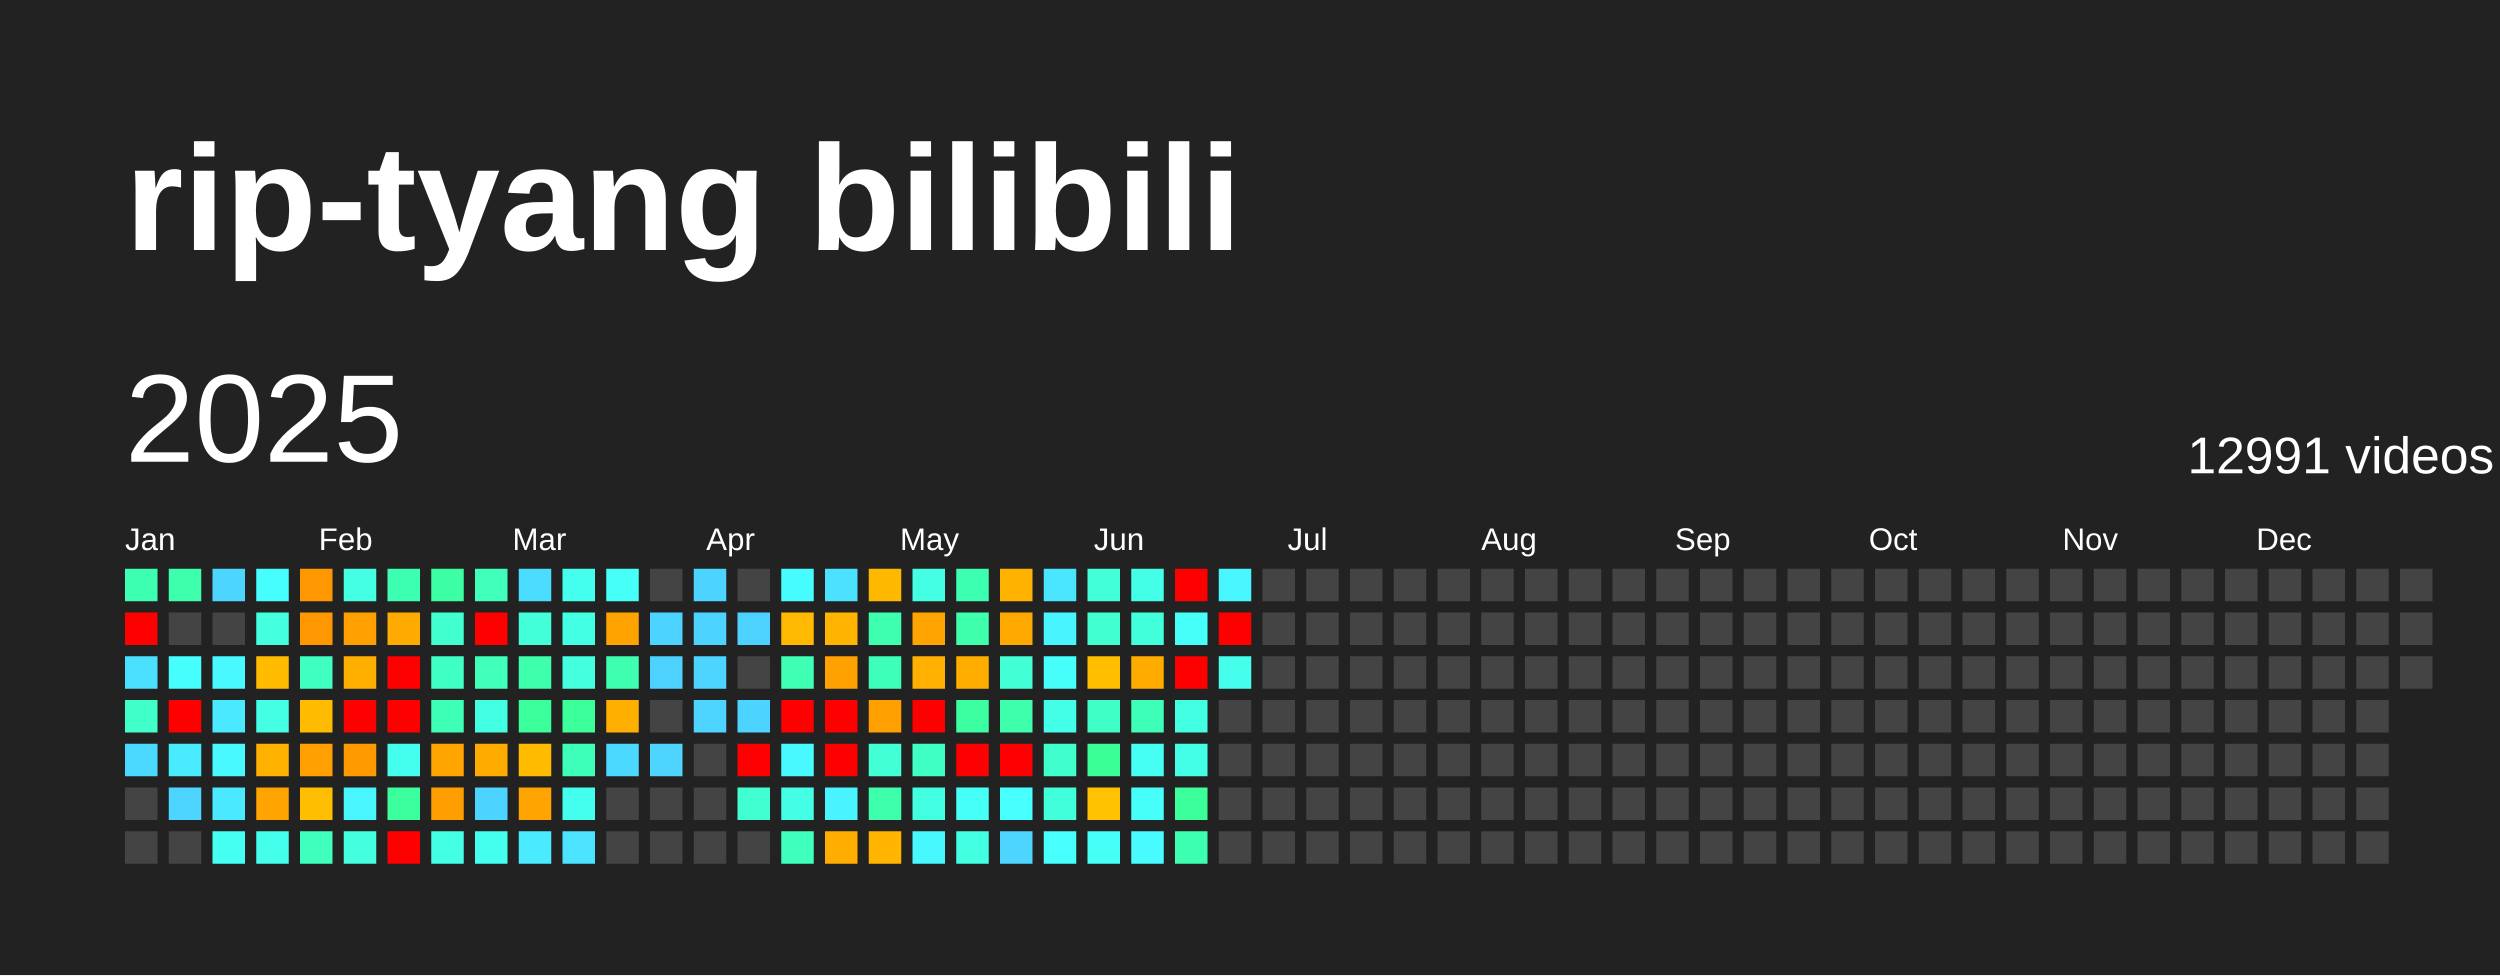
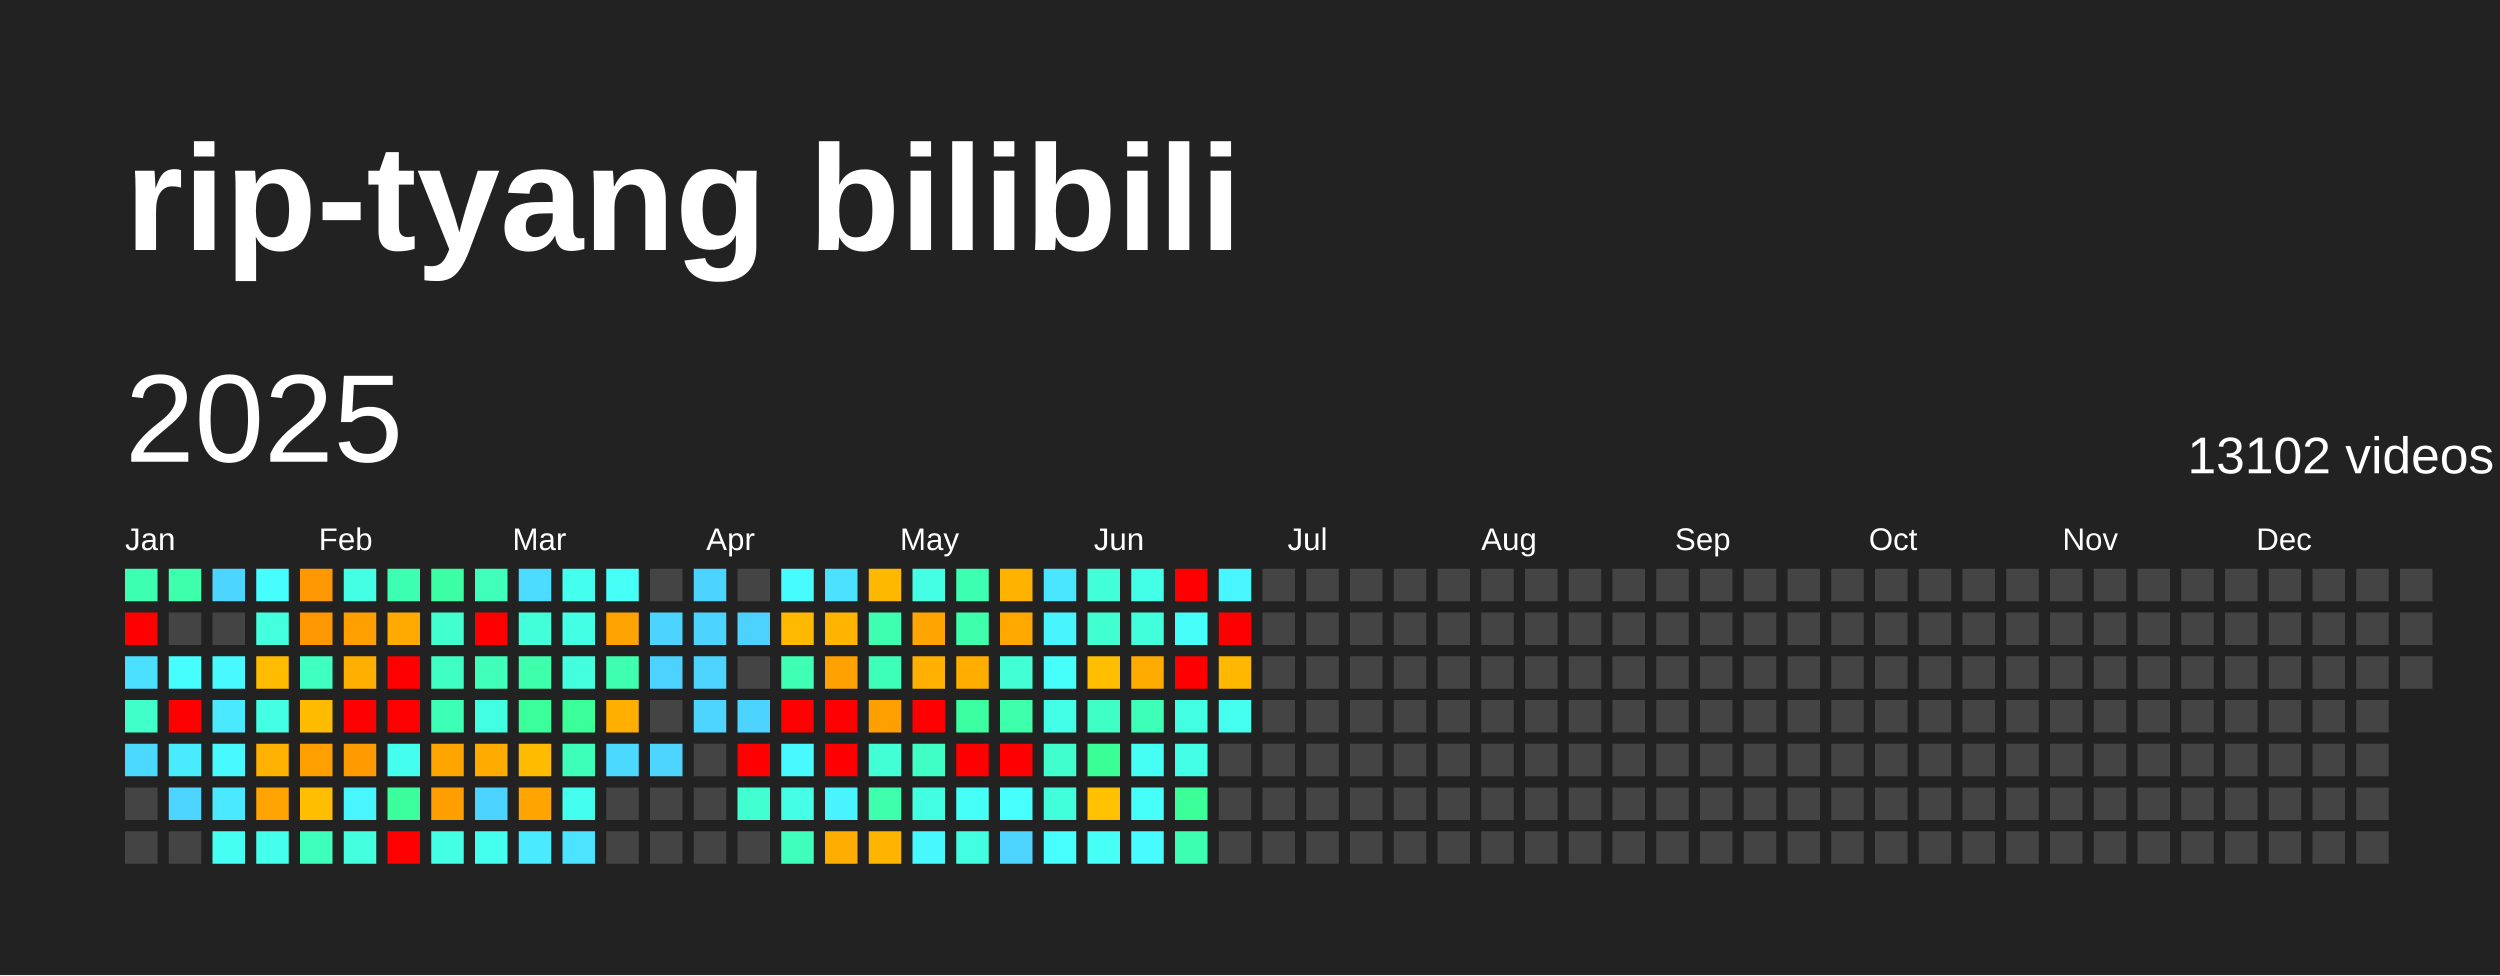
<svg xmlns="http://www.w3.org/2000/svg" baseProfile="full" height="78mm" version="1.1" viewBox="0,0,200,78" width="200mm">
  <defs />
  <rect fill="#222222" height="78" width="200" x="0" y="0" />
  <text fill="#FFFFFF" style="font-size:12px; font-family:Arial; font-weight:bold;" x="10" y="20">rip-tyang bilibili</text>
  <text dominant-baseline="hanging" fill="#FFFFFF" style="font-size:10.0px; font-family:Arial;" x="10" y="30">2025</text>
-   <text dominant-baseline="hanging" fill="#FFFFFF" style="font-size:4.125px; font-family:Arial;" x="175" y="35">12991 videos</text>
+   <text dominant-baseline="hanging" fill="#FFFFFF" style="font-size:4.125px; font-family:Arial;" x="175" y="35">13102 videos</text>
  <text fill="#FFFFFF" style="font-size:2.5px; font-family:Arial" x="10.0" y="44">Jan</text>
  <text fill="#FFFFFF" style="font-size:2.5px; font-family:Arial" x="25.5" y="44">Feb</text>
  <text fill="#FFFFFF" style="font-size:2.5px; font-family:Arial" x="41.0" y="44">Mar</text>
  <text fill="#FFFFFF" style="font-size:2.5px; font-family:Arial" x="56.5" y="44">Apr</text>
  <text fill="#FFFFFF" style="font-size:2.5px; font-family:Arial" x="72.0" y="44">May</text>
  <text fill="#FFFFFF" style="font-size:2.5px; font-family:Arial" x="87.5" y="44">Jun</text>
  <text fill="#FFFFFF" style="font-size:2.5px; font-family:Arial" x="103.0" y="44">Jul</text>
  <text fill="#FFFFFF" style="font-size:2.5px; font-family:Arial" x="118.5" y="44">Aug</text>
  <text fill="#FFFFFF" style="font-size:2.5px; font-family:Arial" x="134.0" y="44">Sep</text>
  <text fill="#FFFFFF" style="font-size:2.5px; font-family:Arial" x="149.5" y="44">Oct</text>
  <text fill="#FFFFFF" style="font-size:2.5px; font-family:Arial" x="165.0" y="44">Nov</text>
  <text fill="#FFFFFF" style="font-size:2.5px; font-family:Arial" x="180.5" y="44">Dec</text>
  <rect fill="#3dffb1" height="2.6" width="2.6" x="10.0" y="45.5" />
  <rect fill="red" height="2.6" width="2.6" x="10.0" y="49.0" />
  <rect fill="#4be0ff" height="2.6" width="2.6" x="10.0" y="52.5" />
  <rect fill="#40ffc8" height="2.6" width="2.6" x="10.0" y="56.0" />
  <rect fill="#4cd9ff" height="2.6" width="2.6" x="10.0" y="59.5" />
  <rect fill="#444444" height="2.6" width="2.6" x="10.0" y="63.0" />
  <rect fill="#444444" height="2.6" width="2.6" x="10.0" y="66.5" />
  <rect fill="#3dffac" height="2.6" width="2.6" x="13.5" y="45.5" />
  <rect fill="#444444" height="2.6" width="2.6" x="13.5" y="49.0" />
  <rect fill="#47feff" height="2.6" width="2.6" x="13.5" y="52.5" />
  <rect fill="red" height="2.6" width="2.6" x="13.5" y="56.0" />
  <rect fill="#49ecff" height="2.6" width="2.6" x="13.5" y="59.5" />
  <rect fill="#4dd5ff" height="2.6" width="2.6" x="13.5" y="63.0" />
  <rect fill="#444444" height="2.6" width="2.6" x="13.5" y="66.5" />
  <rect fill="#4cd6ff" height="2.6" width="2.6" x="17.0" y="45.5" />
  <rect fill="#444444" height="2.6" width="2.6" x="17.0" y="49.0" />
  <rect fill="#48f9ff" height="2.6" width="2.6" x="17.0" y="52.5" />
  <rect fill="#4ae9ff" height="2.6" width="2.6" x="17.0" y="56.0" />
  <rect fill="#48f9ff" height="2.6" width="2.6" x="17.0" y="59.5" />
  <rect fill="#4ae9ff" height="2.6" width="2.6" x="17.0" y="63.0" />
  <rect fill="#45fff2" height="2.6" width="2.6" x="17.0" y="66.5" />
  <rect fill="#47feff" height="2.6" width="2.6" x="20.5" y="45.5" />
  <rect fill="#43ffdd" height="2.6" width="2.6" x="20.5" y="49.0" />
  <rect fill="#ffbb00" height="2.6" width="2.6" x="20.5" y="52.5" />
  <rect fill="#44ffe4" height="2.6" width="2.6" x="20.5" y="56.0" />
  <rect fill="#ffb100" height="2.6" width="2.6" x="20.5" y="59.5" />
  <rect fill="#ffa400" height="2.6" width="2.6" x="20.5" y="63.0" />
  <rect fill="#44ffeb" height="2.6" width="2.6" x="20.5" y="66.5" />
  <rect fill="#ff9700" height="2.6" width="2.6" x="24.0" y="45.5" />
  <rect fill="#ff9700" height="2.6" width="2.6" x="24.0" y="49.0" />
  <rect fill="#3fffc1" height="2.6" width="2.6" x="24.0" y="52.5" />
  <rect fill="#ffbb00" height="2.6" width="2.6" x="24.0" y="56.0" />
  <rect fill="#ff9f00" height="2.6" width="2.6" x="24.0" y="59.5" />
  <rect fill="#ffbf00" height="2.6" width="2.6" x="24.0" y="63.0" />
  <rect fill="#3fffbc" height="2.6" width="2.6" x="24.0" y="66.5" />
  <rect fill="#44ffe4" height="2.6" width="2.6" x="27.5" y="45.5" />
  <rect fill="#ffa000" height="2.6" width="2.6" x="27.5" y="49.0" />
  <rect fill="#ffaf00" height="2.6" width="2.6" x="27.5" y="52.5" />
  <rect fill="red" height="2.6" width="2.6" x="27.5" y="56.0" />
  <rect fill="#ff9a00" height="2.6" width="2.6" x="27.5" y="59.5" />
  <rect fill="#48f6ff" height="2.6" width="2.6" x="27.5" y="63.0" />
  <rect fill="#43ffdd" height="2.6" width="2.6" x="27.5" y="66.5" />
  <rect fill="#3dffb1" height="2.6" width="2.6" x="31.0" y="45.5" />
  <rect fill="#ffaa00" height="2.6" width="2.6" x="31.0" y="49.0" />
  <rect fill="red" height="2.6" width="2.6" x="31.0" y="52.5" />
  <rect fill="red" height="2.6" width="2.6" x="31.0" y="56.0" />
  <rect fill="#45ffee" height="2.6" width="2.6" x="31.0" y="59.5" />
  <rect fill="#3bff9c" height="2.6" width="2.6" x="31.0" y="63.0" />
  <rect fill="red" height="2.6" width="2.6" x="31.0" y="66.5" />
  <rect fill="#3cffa3" height="2.6" width="2.6" x="34.5" y="45.5" />
  <rect fill="#41ffce" height="2.6" width="2.6" x="34.5" y="49.0" />
  <rect fill="#40ffc3" height="2.6" width="2.6" x="34.5" y="52.5" />
  <rect fill="#3effb6" height="2.6" width="2.6" x="34.5" y="56.0" />
  <rect fill="#ffa500" height="2.6" width="2.6" x="34.5" y="59.5" />
  <rect fill="#ff9e00" height="2.6" width="2.6" x="34.5" y="63.0" />
  <rect fill="#43ffe3" height="2.6" width="2.6" x="34.5" y="66.5" />
  <rect fill="#3fffbb" height="2.6" width="2.6" x="38.0" y="45.5" />
  <rect fill="red" height="2.6" width="2.6" x="38.0" y="49.0" />
  <rect fill="#3fffbb" height="2.6" width="2.6" x="38.0" y="52.5" />
  <rect fill="#43ffe1" height="2.6" width="2.6" x="38.0" y="56.0" />
  <rect fill="#ffab00" height="2.6" width="2.6" x="38.0" y="59.5" />
  <rect fill="#4dd3ff" height="2.6" width="2.6" x="38.0" y="63.0" />
  <rect fill="#45ffee" height="2.6" width="2.6" x="38.0" y="66.5" />
  <rect fill="#4cdcff" height="2.6" width="2.6" x="41.5" y="45.5" />
  <rect fill="#42ffd9" height="2.6" width="2.6" x="41.5" y="49.0" />
  <rect fill="#3dffac" height="2.6" width="2.6" x="41.5" y="52.5" />
  <rect fill="#3bff9b" height="2.6" width="2.6" x="41.5" y="56.0" />
  <rect fill="#ffbb00" height="2.6" width="2.6" x="41.5" y="59.5" />
  <rect fill="#ffa400" height="2.6" width="2.6" x="41.5" y="63.0" />
  <rect fill="#4aeaff" height="2.6" width="2.6" x="41.5" y="66.5" />
  <rect fill="#45ffee" height="2.6" width="2.6" x="45.0" y="45.5" />
  <rect fill="#43ffe3" height="2.6" width="2.6" x="45.0" y="49.0" />
  <rect fill="#43ffdd" height="2.6" width="2.6" x="45.0" y="52.5" />
  <rect fill="#3bff99" height="2.6" width="2.6" x="45.0" y="56.0" />
  <rect fill="#3effb9" height="2.6" width="2.6" x="45.0" y="59.5" />
  <rect fill="#45ffee" height="2.6" width="2.6" x="45.0" y="63.0" />
  <rect fill="#4be3ff" height="2.6" width="2.6" x="45.0" y="66.5" />
  <rect fill="#46fff6" height="2.6" width="2.6" x="48.5" y="45.5" />
  <rect fill="#ffa300" height="2.6" width="2.6" x="48.5" y="49.0" />
  <rect fill="#3dffaf" height="2.6" width="2.6" x="48.5" y="52.5" />
  <rect fill="#ffaf00" height="2.6" width="2.6" x="48.5" y="56.0" />
  <rect fill="#4cd9ff" height="2.6" width="2.6" x="48.5" y="59.5" />
  <rect fill="#444444" height="2.6" width="2.6" x="48.5" y="63.0" />
  <rect fill="#444444" height="2.6" width="2.6" x="48.5" y="66.5" />
  <rect fill="#444444" height="2.6" width="2.6" x="52.0" y="45.5" />
  <rect fill="#4dd3ff" height="2.6" width="2.6" x="52.0" y="49.0" />
  <rect fill="#4dd2ff" height="2.6" width="2.6" x="52.0" y="52.5" />
  <rect fill="#444444" height="2.6" width="2.6" x="52.0" y="56.0" />
  <rect fill="#4dd5ff" height="2.6" width="2.6" x="52.0" y="59.5" />
  <rect fill="#444444" height="2.6" width="2.6" x="52.0" y="63.0" />
  <rect fill="#444444" height="2.6" width="2.6" x="52.0" y="66.5" />
  <rect fill="#4dd3ff" height="2.6" width="2.6" x="55.5" y="45.5" />
  <rect fill="#4dd3ff" height="2.6" width="2.6" x="55.5" y="49.0" />
  <rect fill="#4dd5ff" height="2.6" width="2.6" x="55.5" y="52.5" />
  <rect fill="#4dd5ff" height="2.6" width="2.6" x="55.5" y="56.0" />
  <rect fill="#444444" height="2.6" width="2.6" x="55.5" y="59.5" />
  <rect fill="#444444" height="2.6" width="2.6" x="55.5" y="63.0" />
  <rect fill="#444444" height="2.6" width="2.6" x="55.5" y="66.5" />
  <rect fill="#444444" height="2.6" width="2.6" x="59.0" y="45.5" />
  <rect fill="#4dd2ff" height="2.6" width="2.6" x="59.0" y="49.0" />
  <rect fill="#444444" height="2.6" width="2.6" x="59.0" y="52.5" />
  <rect fill="#4dd3ff" height="2.6" width="2.6" x="59.0" y="56.0" />
  <rect fill="red" height="2.6" width="2.6" x="59.0" y="59.5" />
  <rect fill="#41ffd0" height="2.6" width="2.6" x="59.0" y="63.0" />
  <rect fill="#444444" height="2.6" width="2.6" x="59.0" y="66.5" />
  <rect fill="#47fcff" height="2.6" width="2.6" x="62.5" y="45.5" />
  <rect fill="#ffb900" height="2.6" width="2.6" x="62.5" y="49.0" />
  <rect fill="#3effb4" height="2.6" width="2.6" x="62.5" y="52.5" />
  <rect fill="red" height="2.6" width="2.6" x="62.5" y="56.0" />
  <rect fill="#48f9ff" height="2.6" width="2.6" x="62.5" y="59.5" />
  <rect fill="#44ffe6" height="2.6" width="2.6" x="62.5" y="63.0" />
  <rect fill="#3fffbc" height="2.6" width="2.6" x="62.5" y="66.5" />
  <rect fill="#4be2ff" height="2.6" width="2.6" x="66.0" y="45.5" />
  <rect fill="#ffb400" height="2.6" width="2.6" x="66.0" y="49.0" />
  <rect fill="#ffa100" height="2.6" width="2.6" x="66.0" y="52.5" />
  <rect fill="red" height="2.6" width="2.6" x="66.0" y="56.0" />
  <rect fill="red" height="2.6" width="2.6" x="66.0" y="59.5" />
  <rect fill="#49f3ff" height="2.6" width="2.6" x="66.0" y="63.0" />
  <rect fill="#ffad00" height="2.6" width="2.6" x="66.0" y="66.5" />
  <rect fill="#ffb800" height="2.6" width="2.6" x="69.5" y="45.5" />
  <rect fill="#3dffaf" height="2.6" width="2.6" x="69.5" y="49.0" />
  <rect fill="#3effb9" height="2.6" width="2.6" x="69.5" y="52.5" />
  <rect fill="#ffa000" height="2.6" width="2.6" x="69.5" y="56.0" />
  <rect fill="#42ffd5" height="2.6" width="2.6" x="69.5" y="59.5" />
  <rect fill="#3dffac" height="2.6" width="2.6" x="69.5" y="63.0" />
  <rect fill="#ffb500" height="2.6" width="2.6" x="69.5" y="66.5" />
  <rect fill="#44ffe4" height="2.6" width="2.6" x="73.0" y="45.5" />
  <rect fill="#ffa400" height="2.6" width="2.6" x="73.0" y="49.0" />
  <rect fill="#ffb000" height="2.6" width="2.6" x="73.0" y="52.5" />
  <rect fill="red" height="2.6" width="2.6" x="73.0" y="56.0" />
  <rect fill="#40ffc5" height="2.6" width="2.6" x="73.0" y="59.5" />
  <rect fill="#43ffe1" height="2.6" width="2.6" x="73.0" y="63.0" />
  <rect fill="#48f8ff" height="2.6" width="2.6" x="73.0" y="66.5" />
  <rect fill="#3dffb1" height="2.6" width="2.6" x="76.5" y="45.5" />
  <rect fill="#3dffac" height="2.6" width="2.6" x="76.5" y="49.0" />
  <rect fill="#ffae00" height="2.6" width="2.6" x="76.5" y="52.5" />
  <rect fill="#3bffa0" height="2.6" width="2.6" x="76.5" y="56.0" />
  <rect fill="red" height="2.6" width="2.6" x="76.5" y="59.5" />
  <rect fill="#46fff7" height="2.6" width="2.6" x="76.5" y="63.0" />
  <rect fill="#43ffe1" height="2.6" width="2.6" x="76.5" y="66.5" />
  <rect fill="#ffb200" height="2.6" width="2.6" x="80.0" y="45.5" />
  <rect fill="#ffa900" height="2.6" width="2.6" x="80.0" y="49.0" />
  <rect fill="#42ffd5" height="2.6" width="2.6" x="80.0" y="52.5" />
  <rect fill="#3dffac" height="2.6" width="2.6" x="80.0" y="56.0" />
  <rect fill="red" height="2.6" width="2.6" x="80.0" y="59.5" />
  <rect fill="#47fffc" height="2.6" width="2.6" x="80.0" y="63.0" />
  <rect fill="#4dd5ff" height="2.6" width="2.6" x="80.0" y="66.5" />
  <rect fill="#4ae5ff" height="2.6" width="2.6" x="83.5" y="45.5" />
  <rect fill="#48f5ff" height="2.6" width="2.6" x="83.5" y="49.0" />
  <rect fill="#46fffa" height="2.6" width="2.6" x="83.5" y="52.5" />
  <rect fill="#44ffe8" height="2.6" width="2.6" x="83.5" y="56.0" />
  <rect fill="#41ffcd" height="2.6" width="2.6" x="83.5" y="59.5" />
  <rect fill="#42ffdb" height="2.6" width="2.6" x="83.5" y="63.0" />
  <rect fill="#47fffc" height="2.6" width="2.6" x="83.5" y="66.5" />
  <rect fill="#42ffd8" height="2.6" width="2.6" x="87.0" y="45.5" />
  <rect fill="#41ffd1" height="2.6" width="2.6" x="87.0" y="49.0" />
  <rect fill="#ffbe00" height="2.6" width="2.6" x="87.0" y="52.5" />
  <rect fill="#40ffc6" height="2.6" width="2.6" x="87.0" y="56.0" />
  <rect fill="#3aff96" height="2.6" width="2.6" x="87.0" y="59.5" />
  <rect fill="#ffc100" height="2.6" width="2.6" x="87.0" y="63.0" />
  <rect fill="#46fff7" height="2.6" width="2.6" x="87.0" y="66.5" />
  <rect fill="#44ffe8" height="2.6" width="2.6" x="90.5" y="45.5" />
  <rect fill="#42ffdb" height="2.6" width="2.6" x="90.5" y="49.0" />
  <rect fill="#ffab00" height="2.6" width="2.6" x="90.5" y="52.5" />
  <rect fill="#3effb7" height="2.6" width="2.6" x="90.5" y="56.0" />
  <rect fill="#46fff4" height="2.6" width="2.6" x="90.5" y="59.5" />
  <rect fill="#46fff9" height="2.6" width="2.6" x="90.5" y="63.0" />
  <rect fill="#48fbff" height="2.6" width="2.6" x="90.5" y="66.5" />
  <rect fill="red" height="2.6" width="2.6" x="94.0" y="45.5" />
  <rect fill="#46fff9" height="2.6" width="2.6" x="94.0" y="49.0" />
  <rect fill="red" height="2.6" width="2.6" x="94.0" y="52.5" />
  <rect fill="#43ffe1" height="2.6" width="2.6" x="94.0" y="56.0" />
  <rect fill="#44ffe8" height="2.6" width="2.6" x="94.0" y="59.5" />
  <rect fill="#3bff99" height="2.6" width="2.6" x="94.0" y="63.0" />
  <rect fill="#3dffb1" height="2.6" width="2.6" x="94.0" y="66.5" />
  <rect fill="#48f6ff" height="2.6" width="2.6" x="97.5" y="45.5" />
  <rect fill="red" height="2.6" width="2.6" x="97.5" y="49.0" />
-   <rect fill="#45ffec" height="2.6" width="2.6" x="97.5" y="52.5" />
-   <rect fill="#444444" height="2.6" width="2.6" x="97.5" y="56.0" />
+   <rect fill="#ffb700" height="2.6" width="2.6" x="97.5" y="52.5" />
+   <rect fill="#45ffef" height="2.6" width="2.6" x="97.5" y="56.0" />
  <rect fill="#444444" height="2.6" width="2.6" x="97.5" y="59.5" />
  <rect fill="#444444" height="2.6" width="2.6" x="97.5" y="63.0" />
  <rect fill="#444444" height="2.6" width="2.6" x="97.5" y="66.5" />
  <rect fill="#444444" height="2.6" width="2.6" x="101.0" y="45.5" />
  <rect fill="#444444" height="2.6" width="2.6" x="101.0" y="49.0" />
  <rect fill="#444444" height="2.6" width="2.6" x="101.0" y="52.5" />
  <rect fill="#444444" height="2.6" width="2.6" x="101.0" y="56.0" />
  <rect fill="#444444" height="2.6" width="2.6" x="101.0" y="59.5" />
  <rect fill="#444444" height="2.6" width="2.6" x="101.0" y="63.0" />
  <rect fill="#444444" height="2.6" width="2.6" x="101.0" y="66.5" />
  <rect fill="#444444" height="2.6" width="2.6" x="104.5" y="45.5" />
  <rect fill="#444444" height="2.6" width="2.6" x="104.5" y="49.0" />
  <rect fill="#444444" height="2.6" width="2.6" x="104.5" y="52.5" />
  <rect fill="#444444" height="2.6" width="2.6" x="104.5" y="56.0" />
  <rect fill="#444444" height="2.6" width="2.6" x="104.5" y="59.5" />
  <rect fill="#444444" height="2.6" width="2.6" x="104.5" y="63.0" />
  <rect fill="#444444" height="2.6" width="2.6" x="104.5" y="66.5" />
  <rect fill="#444444" height="2.6" width="2.6" x="108.0" y="45.5" />
  <rect fill="#444444" height="2.6" width="2.6" x="108.0" y="49.0" />
  <rect fill="#444444" height="2.6" width="2.6" x="108.0" y="52.5" />
  <rect fill="#444444" height="2.6" width="2.6" x="108.0" y="56.0" />
  <rect fill="#444444" height="2.6" width="2.6" x="108.0" y="59.5" />
  <rect fill="#444444" height="2.6" width="2.6" x="108.0" y="63.0" />
  <rect fill="#444444" height="2.6" width="2.6" x="108.0" y="66.5" />
  <rect fill="#444444" height="2.6" width="2.6" x="111.5" y="45.5" />
  <rect fill="#444444" height="2.6" width="2.6" x="111.5" y="49.0" />
  <rect fill="#444444" height="2.6" width="2.6" x="111.5" y="52.5" />
  <rect fill="#444444" height="2.6" width="2.6" x="111.5" y="56.0" />
  <rect fill="#444444" height="2.6" width="2.6" x="111.5" y="59.5" />
  <rect fill="#444444" height="2.6" width="2.6" x="111.5" y="63.0" />
  <rect fill="#444444" height="2.6" width="2.6" x="111.5" y="66.5" />
  <rect fill="#444444" height="2.6" width="2.6" x="115.0" y="45.5" />
  <rect fill="#444444" height="2.6" width="2.6" x="115.0" y="49.0" />
  <rect fill="#444444" height="2.6" width="2.6" x="115.0" y="52.5" />
  <rect fill="#444444" height="2.6" width="2.6" x="115.0" y="56.0" />
  <rect fill="#444444" height="2.6" width="2.6" x="115.0" y="59.5" />
  <rect fill="#444444" height="2.6" width="2.6" x="115.0" y="63.0" />
  <rect fill="#444444" height="2.6" width="2.6" x="115.0" y="66.5" />
  <rect fill="#444444" height="2.6" width="2.6" x="118.5" y="45.5" />
  <rect fill="#444444" height="2.6" width="2.6" x="118.5" y="49.0" />
  <rect fill="#444444" height="2.6" width="2.6" x="118.5" y="52.5" />
  <rect fill="#444444" height="2.6" width="2.6" x="118.5" y="56.0" />
  <rect fill="#444444" height="2.6" width="2.6" x="118.5" y="59.5" />
  <rect fill="#444444" height="2.6" width="2.6" x="118.5" y="63.0" />
  <rect fill="#444444" height="2.6" width="2.6" x="118.5" y="66.5" />
  <rect fill="#444444" height="2.6" width="2.6" x="122.0" y="45.5" />
  <rect fill="#444444" height="2.6" width="2.6" x="122.0" y="49.0" />
  <rect fill="#444444" height="2.6" width="2.6" x="122.0" y="52.5" />
  <rect fill="#444444" height="2.6" width="2.6" x="122.0" y="56.0" />
  <rect fill="#444444" height="2.6" width="2.6" x="122.0" y="59.5" />
  <rect fill="#444444" height="2.6" width="2.6" x="122.0" y="63.0" />
  <rect fill="#444444" height="2.6" width="2.6" x="122.0" y="66.5" />
  <rect fill="#444444" height="2.6" width="2.6" x="125.5" y="45.5" />
  <rect fill="#444444" height="2.6" width="2.6" x="125.5" y="49.0" />
  <rect fill="#444444" height="2.6" width="2.6" x="125.5" y="52.5" />
  <rect fill="#444444" height="2.6" width="2.6" x="125.5" y="56.0" />
  <rect fill="#444444" height="2.6" width="2.6" x="125.5" y="59.5" />
  <rect fill="#444444" height="2.6" width="2.6" x="125.5" y="63.0" />
  <rect fill="#444444" height="2.6" width="2.6" x="125.5" y="66.5" />
  <rect fill="#444444" height="2.6" width="2.6" x="129.0" y="45.5" />
  <rect fill="#444444" height="2.6" width="2.6" x="129.0" y="49.0" />
  <rect fill="#444444" height="2.6" width="2.6" x="129.0" y="52.5" />
  <rect fill="#444444" height="2.6" width="2.6" x="129.0" y="56.0" />
  <rect fill="#444444" height="2.6" width="2.6" x="129.0" y="59.5" />
  <rect fill="#444444" height="2.6" width="2.6" x="129.0" y="63.0" />
  <rect fill="#444444" height="2.6" width="2.6" x="129.0" y="66.5" />
  <rect fill="#444444" height="2.6" width="2.6" x="132.5" y="45.5" />
  <rect fill="#444444" height="2.6" width="2.6" x="132.5" y="49.0" />
  <rect fill="#444444" height="2.6" width="2.6" x="132.5" y="52.5" />
  <rect fill="#444444" height="2.6" width="2.6" x="132.5" y="56.0" />
  <rect fill="#444444" height="2.6" width="2.6" x="132.5" y="59.5" />
  <rect fill="#444444" height="2.6" width="2.6" x="132.5" y="63.0" />
  <rect fill="#444444" height="2.6" width="2.6" x="132.5" y="66.5" />
  <rect fill="#444444" height="2.6" width="2.6" x="136.0" y="45.5" />
  <rect fill="#444444" height="2.6" width="2.6" x="136.0" y="49.0" />
  <rect fill="#444444" height="2.6" width="2.6" x="136.0" y="52.5" />
  <rect fill="#444444" height="2.6" width="2.6" x="136.0" y="56.0" />
  <rect fill="#444444" height="2.6" width="2.6" x="136.0" y="59.5" />
  <rect fill="#444444" height="2.6" width="2.6" x="136.0" y="63.0" />
  <rect fill="#444444" height="2.6" width="2.6" x="136.0" y="66.5" />
  <rect fill="#444444" height="2.6" width="2.6" x="139.5" y="45.5" />
  <rect fill="#444444" height="2.6" width="2.6" x="139.5" y="49.0" />
  <rect fill="#444444" height="2.6" width="2.6" x="139.5" y="52.5" />
  <rect fill="#444444" height="2.6" width="2.6" x="139.5" y="56.0" />
  <rect fill="#444444" height="2.6" width="2.6" x="139.5" y="59.5" />
  <rect fill="#444444" height="2.6" width="2.6" x="139.5" y="63.0" />
  <rect fill="#444444" height="2.6" width="2.6" x="139.5" y="66.5" />
  <rect fill="#444444" height="2.6" width="2.6" x="143.0" y="45.5" />
  <rect fill="#444444" height="2.6" width="2.6" x="143.0" y="49.0" />
  <rect fill="#444444" height="2.6" width="2.6" x="143.0" y="52.5" />
  <rect fill="#444444" height="2.6" width="2.6" x="143.0" y="56.0" />
  <rect fill="#444444" height="2.6" width="2.6" x="143.0" y="59.5" />
  <rect fill="#444444" height="2.6" width="2.6" x="143.0" y="63.0" />
  <rect fill="#444444" height="2.6" width="2.6" x="143.0" y="66.5" />
  <rect fill="#444444" height="2.6" width="2.6" x="146.5" y="45.5" />
  <rect fill="#444444" height="2.6" width="2.6" x="146.5" y="49.0" />
  <rect fill="#444444" height="2.6" width="2.6" x="146.5" y="52.5" />
  <rect fill="#444444" height="2.6" width="2.6" x="146.5" y="56.0" />
  <rect fill="#444444" height="2.6" width="2.6" x="146.5" y="59.5" />
  <rect fill="#444444" height="2.6" width="2.6" x="146.5" y="63.0" />
  <rect fill="#444444" height="2.6" width="2.6" x="146.5" y="66.5" />
  <rect fill="#444444" height="2.6" width="2.6" x="150.0" y="45.5" />
  <rect fill="#444444" height="2.6" width="2.6" x="150.0" y="49.0" />
  <rect fill="#444444" height="2.6" width="2.6" x="150.0" y="52.5" />
  <rect fill="#444444" height="2.6" width="2.6" x="150.0" y="56.0" />
  <rect fill="#444444" height="2.6" width="2.6" x="150.0" y="59.5" />
  <rect fill="#444444" height="2.6" width="2.6" x="150.0" y="63.0" />
  <rect fill="#444444" height="2.6" width="2.6" x="150.0" y="66.5" />
  <rect fill="#444444" height="2.6" width="2.6" x="153.5" y="45.5" />
  <rect fill="#444444" height="2.6" width="2.6" x="153.5" y="49.0" />
  <rect fill="#444444" height="2.6" width="2.6" x="153.5" y="52.5" />
  <rect fill="#444444" height="2.6" width="2.6" x="153.5" y="56.0" />
  <rect fill="#444444" height="2.6" width="2.6" x="153.5" y="59.5" />
  <rect fill="#444444" height="2.6" width="2.6" x="153.5" y="63.0" />
  <rect fill="#444444" height="2.6" width="2.6" x="153.5" y="66.5" />
  <rect fill="#444444" height="2.6" width="2.6" x="157.0" y="45.5" />
  <rect fill="#444444" height="2.6" width="2.6" x="157.0" y="49.0" />
  <rect fill="#444444" height="2.6" width="2.6" x="157.0" y="52.5" />
  <rect fill="#444444" height="2.6" width="2.6" x="157.0" y="56.0" />
  <rect fill="#444444" height="2.6" width="2.6" x="157.0" y="59.5" />
  <rect fill="#444444" height="2.6" width="2.6" x="157.0" y="63.0" />
  <rect fill="#444444" height="2.6" width="2.6" x="157.0" y="66.5" />
  <rect fill="#444444" height="2.6" width="2.6" x="160.5" y="45.5" />
  <rect fill="#444444" height="2.6" width="2.6" x="160.5" y="49.0" />
  <rect fill="#444444" height="2.6" width="2.6" x="160.5" y="52.5" />
  <rect fill="#444444" height="2.6" width="2.6" x="160.5" y="56.0" />
  <rect fill="#444444" height="2.6" width="2.6" x="160.5" y="59.5" />
  <rect fill="#444444" height="2.6" width="2.6" x="160.5" y="63.0" />
  <rect fill="#444444" height="2.6" width="2.6" x="160.5" y="66.5" />
  <rect fill="#444444" height="2.6" width="2.6" x="164.0" y="45.5" />
  <rect fill="#444444" height="2.6" width="2.6" x="164.0" y="49.0" />
  <rect fill="#444444" height="2.6" width="2.6" x="164.0" y="52.5" />
  <rect fill="#444444" height="2.6" width="2.6" x="164.0" y="56.0" />
  <rect fill="#444444" height="2.6" width="2.6" x="164.0" y="59.5" />
  <rect fill="#444444" height="2.6" width="2.6" x="164.0" y="63.0" />
  <rect fill="#444444" height="2.6" width="2.6" x="164.0" y="66.5" />
  <rect fill="#444444" height="2.6" width="2.6" x="167.5" y="45.5" />
  <rect fill="#444444" height="2.6" width="2.6" x="167.5" y="49.0" />
  <rect fill="#444444" height="2.6" width="2.6" x="167.5" y="52.5" />
  <rect fill="#444444" height="2.6" width="2.6" x="167.5" y="56.0" />
  <rect fill="#444444" height="2.6" width="2.6" x="167.5" y="59.5" />
  <rect fill="#444444" height="2.6" width="2.6" x="167.5" y="63.0" />
  <rect fill="#444444" height="2.6" width="2.6" x="167.5" y="66.5" />
  <rect fill="#444444" height="2.6" width="2.6" x="171.0" y="45.5" />
  <rect fill="#444444" height="2.6" width="2.6" x="171.0" y="49.0" />
  <rect fill="#444444" height="2.6" width="2.6" x="171.0" y="52.5" />
  <rect fill="#444444" height="2.6" width="2.6" x="171.0" y="56.0" />
  <rect fill="#444444" height="2.6" width="2.6" x="171.0" y="59.5" />
  <rect fill="#444444" height="2.6" width="2.6" x="171.0" y="63.0" />
  <rect fill="#444444" height="2.6" width="2.6" x="171.0" y="66.5" />
  <rect fill="#444444" height="2.6" width="2.6" x="174.5" y="45.5" />
  <rect fill="#444444" height="2.6" width="2.6" x="174.5" y="49.0" />
  <rect fill="#444444" height="2.6" width="2.6" x="174.5" y="52.5" />
  <rect fill="#444444" height="2.6" width="2.6" x="174.5" y="56.0" />
  <rect fill="#444444" height="2.6" width="2.6" x="174.5" y="59.5" />
  <rect fill="#444444" height="2.6" width="2.6" x="174.5" y="63.0" />
  <rect fill="#444444" height="2.6" width="2.6" x="174.5" y="66.5" />
  <rect fill="#444444" height="2.6" width="2.6" x="178.0" y="45.5" />
  <rect fill="#444444" height="2.6" width="2.6" x="178.0" y="49.0" />
  <rect fill="#444444" height="2.6" width="2.6" x="178.0" y="52.5" />
  <rect fill="#444444" height="2.6" width="2.6" x="178.0" y="56.0" />
  <rect fill="#444444" height="2.6" width="2.6" x="178.0" y="59.5" />
  <rect fill="#444444" height="2.6" width="2.6" x="178.0" y="63.0" />
  <rect fill="#444444" height="2.6" width="2.6" x="178.0" y="66.5" />
  <rect fill="#444444" height="2.6" width="2.6" x="181.5" y="45.5" />
  <rect fill="#444444" height="2.6" width="2.6" x="181.5" y="49.0" />
  <rect fill="#444444" height="2.6" width="2.6" x="181.5" y="52.5" />
  <rect fill="#444444" height="2.6" width="2.6" x="181.5" y="56.0" />
  <rect fill="#444444" height="2.6" width="2.6" x="181.5" y="59.5" />
  <rect fill="#444444" height="2.6" width="2.6" x="181.5" y="63.0" />
  <rect fill="#444444" height="2.6" width="2.6" x="181.5" y="66.5" />
  <rect fill="#444444" height="2.6" width="2.6" x="185.0" y="45.5" />
  <rect fill="#444444" height="2.6" width="2.6" x="185.0" y="49.0" />
  <rect fill="#444444" height="2.6" width="2.6" x="185.0" y="52.5" />
  <rect fill="#444444" height="2.6" width="2.6" x="185.0" y="56.0" />
  <rect fill="#444444" height="2.6" width="2.6" x="185.0" y="59.5" />
  <rect fill="#444444" height="2.6" width="2.6" x="185.0" y="63.0" />
  <rect fill="#444444" height="2.6" width="2.6" x="185.0" y="66.5" />
  <rect fill="#444444" height="2.6" width="2.6" x="188.5" y="45.5" />
  <rect fill="#444444" height="2.6" width="2.6" x="188.5" y="49.0" />
  <rect fill="#444444" height="2.6" width="2.6" x="188.5" y="52.5" />
  <rect fill="#444444" height="2.6" width="2.6" x="188.5" y="56.0" />
  <rect fill="#444444" height="2.6" width="2.6" x="188.5" y="59.5" />
  <rect fill="#444444" height="2.6" width="2.6" x="188.5" y="63.0" />
  <rect fill="#444444" height="2.6" width="2.6" x="188.5" y="66.5" />
  <rect fill="#444444" height="2.6" width="2.6" x="192.0" y="45.5" />
  <rect fill="#444444" height="2.6" width="2.6" x="192.0" y="49.0" />
  <rect fill="#444444" height="2.6" width="2.6" x="192.0" y="52.5" />
</svg>
